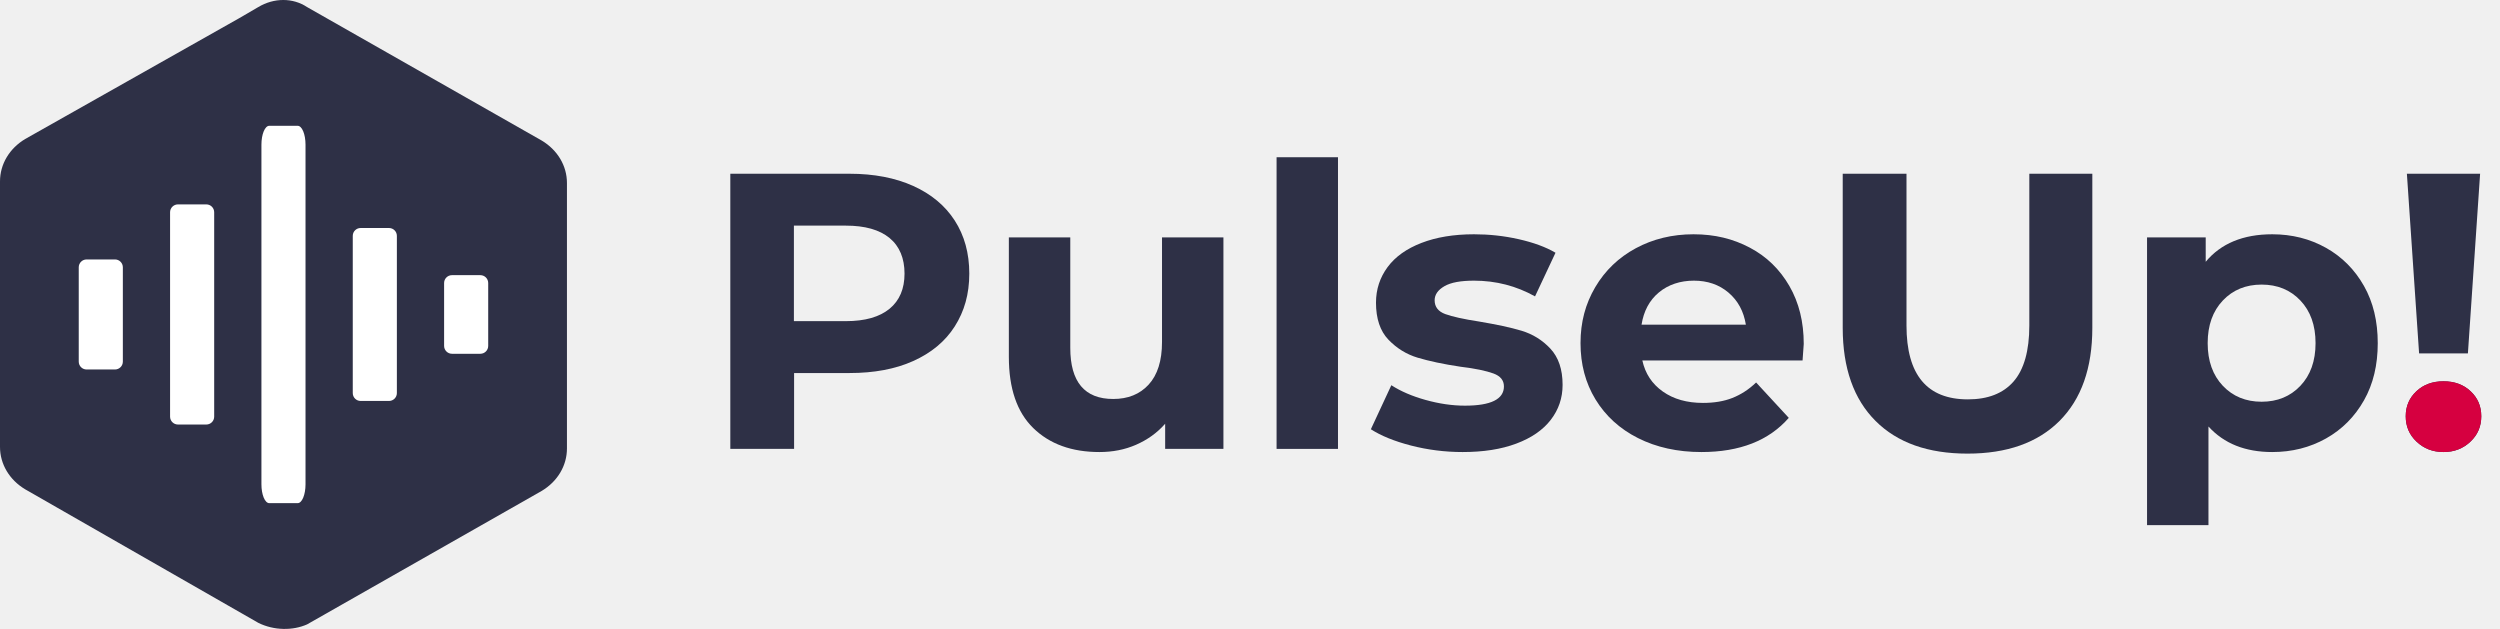
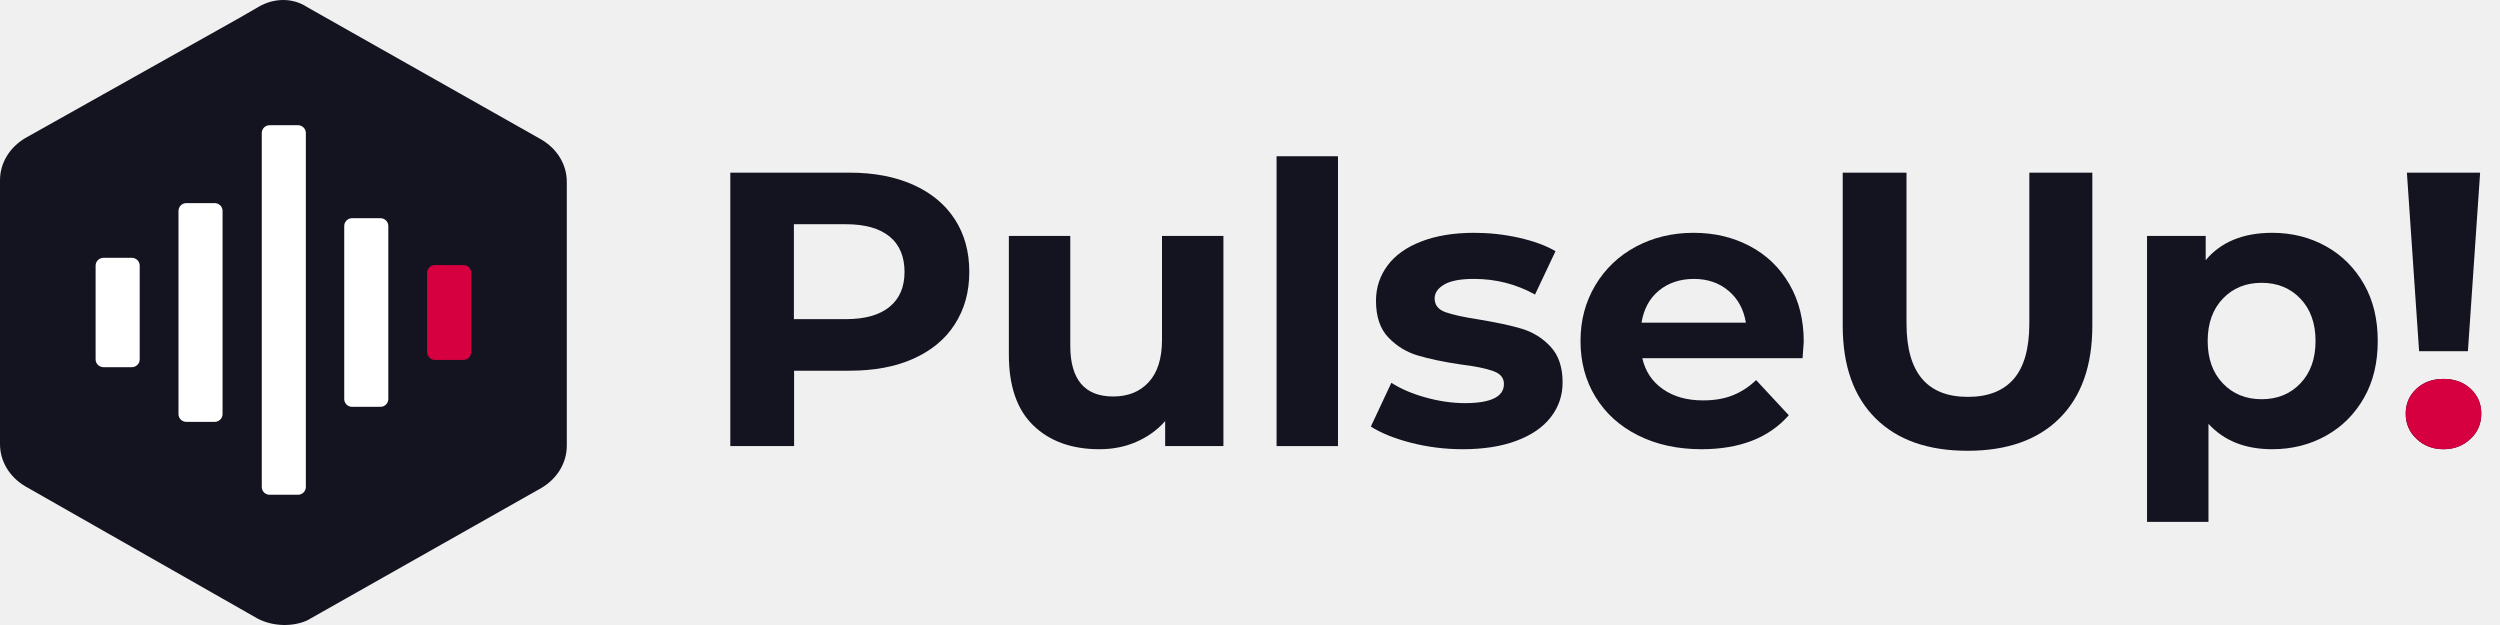
- <svg xmlns="http://www.w3.org/2000/svg" width="159" height="40" viewBox="0 0 159 40" fill="none">
-   <path d="M16.426 39.611L1.603 31.121C0.601 30.521 0 29.521 0 28.421V11.54C0 10.44 0.601 9.44 1.603 8.84L15.225 1.15L16.426 0.45C17.428 -0.15 18.63 -0.15 19.531 0.45L34.455 8.94C35.457 9.54 36.058 10.54 36.058 11.64V28.521C36.058 29.621 35.457 30.621 34.455 31.221L19.531 39.711C18.63 40.111 17.428 40.111 16.426 39.611Z" fill="#2E3046" />
-   <path d="M7.312 16.5H5.509C5.232 16.5 5.008 16.724 5.008 17V23C5.008 23.276 5.232 23.5 5.509 23.5H7.312C7.588 23.5 7.813 23.276 7.813 23V17C7.813 16.724 7.588 16.5 7.312 16.5Z" fill="white" />
-   <path d="M13.121 12.999H11.318C11.042 12.999 10.817 13.223 10.817 13.499V26.5C10.817 26.776 11.042 27 11.318 27H13.121C13.398 27 13.622 26.776 13.622 26.5V13.499C13.622 13.223 13.398 12.999 13.121 12.999Z" fill="white" />
-   <path d="M24.74 14.501H22.937C22.66 14.501 22.436 14.724 22.436 15.001V25.001C22.436 25.277 22.66 25.501 22.937 25.501H24.74C25.016 25.501 25.241 25.277 25.241 25.001V15.001C25.241 14.724 25.016 14.501 24.74 14.501Z" fill="white" />
-   <path d="M18.93 32.001H17.128C16.847 32.001 16.627 31.461 16.627 30.801V9.201C16.627 8.541 16.847 8 17.128 8H18.93C19.211 8 19.431 8.541 19.431 9.201V30.801C19.431 31.461 19.211 32.001 18.93 32.001Z" fill="white" />
-   <path d="M30.549 17.5H28.746C28.47 17.5 28.245 17.723 28.245 18V22C28.245 22.276 28.47 22.5 28.746 22.5H30.549C30.826 22.5 31.05 22.276 31.05 22V18C31.05 17.723 30.826 17.5 30.549 17.5Z" fill="white" />
-   <path d="M58.079 11.825C59.218 12.337 60.107 13.075 60.72 14.025C61.334 14.975 61.647 16.1 61.647 17.4C61.647 18.7 61.334 19.8 60.72 20.762C60.107 21.725 59.218 22.45 58.079 22.962C56.94 23.475 55.587 23.725 54.035 23.725H50.504V28.55H46.448V11.05H54.035C55.587 11.05 56.94 11.312 58.079 11.825ZM56.576 19.637C57.215 19.112 57.528 18.362 57.528 17.4C57.528 16.437 57.215 15.662 56.576 15.137C55.938 14.612 55.011 14.35 53.797 14.35H50.492V20.425H53.797C55.011 20.425 55.938 20.162 56.576 19.637Z" fill="#2E3046" />
-   <path d="M77.81 15.1V28.55H74.104V26.95C73.591 27.538 72.965 27.975 72.251 28.288C71.537 28.6 70.761 28.75 69.922 28.75C68.157 28.75 66.755 28.238 65.716 27.225C64.677 26.213 64.163 24.7 64.163 22.7V15.1H68.07V22.125C68.07 24.288 68.983 25.375 70.799 25.375C71.738 25.375 72.489 25.075 73.052 24.463C73.616 23.85 73.904 22.95 73.904 21.75V15.1H77.81Z" fill="#2E3046" />
-   <path d="M81.19 10H85.096V28.55H81.19V10Z" fill="#2E3046" />
-   <path d="M89.741 28.337C88.677 28.062 87.826 27.712 87.187 27.3L88.489 24.5C89.09 24.887 89.816 25.2 90.668 25.437C91.519 25.675 92.358 25.8 93.171 25.8C94.824 25.8 95.65 25.387 95.65 24.575C95.65 24.187 95.425 23.912 94.974 23.75C94.523 23.587 93.835 23.437 92.896 23.325C91.794 23.162 90.88 22.962 90.167 22.75C89.453 22.537 88.827 22.15 88.301 21.6C87.775 21.05 87.513 20.262 87.513 19.25C87.513 18.4 87.763 17.65 88.251 16.987C88.74 16.325 89.466 15.812 90.405 15.45C91.344 15.087 92.458 14.9 93.747 14.9C94.699 14.9 95.65 15 96.589 15.212C97.528 15.425 98.317 15.712 98.93 16.075L97.628 18.85C96.439 18.187 95.15 17.85 93.747 17.85C92.909 17.85 92.282 17.962 91.869 18.2C91.456 18.437 91.243 18.737 91.243 19.1C91.243 19.512 91.469 19.812 91.919 19.975C92.37 20.137 93.084 20.3 94.073 20.45C95.175 20.637 96.076 20.825 96.777 21.037C97.478 21.25 98.092 21.625 98.605 22.175C99.118 22.725 99.381 23.487 99.381 24.475C99.381 25.312 99.131 26.05 98.63 26.7C98.129 27.35 97.403 27.85 96.439 28.212C95.475 28.575 94.336 28.75 93.021 28.75C91.907 28.75 90.805 28.612 89.741 28.337Z" fill="#2E3046" />
-   <path d="M114.643 22.925H104.452C104.639 23.762 105.065 24.412 105.754 24.9C106.442 25.387 107.294 25.625 108.308 25.625C109.009 25.625 109.635 25.525 110.173 25.312C110.712 25.1 111.225 24.775 111.688 24.325L113.766 26.575C112.502 28.025 110.649 28.75 108.208 28.75C106.693 28.75 105.341 28.45 104.176 27.862C103.012 27.275 102.111 26.45 101.472 25.4C100.834 24.35 100.521 23.162 100.521 21.825C100.521 20.487 100.833 19.325 101.459 18.262C102.085 17.2 102.949 16.375 104.039 15.787C105.128 15.2 106.355 14.9 107.707 14.9C109.059 14.9 110.223 15.187 111.287 15.75C112.352 16.312 113.19 17.125 113.804 18.187C114.417 19.25 114.718 20.475 114.718 21.875C114.718 21.925 114.693 22.275 114.643 22.925ZM105.503 18.6C104.902 19.1 104.539 19.787 104.402 20.65H111.037C110.899 19.8 110.536 19.125 109.935 18.612C109.334 18.1 108.596 17.85 107.732 17.85C106.868 17.85 106.104 18.1 105.503 18.6Z" fill="#2E3046" />
-   <path d="M119.288 26.775C117.898 25.387 117.197 23.412 117.197 20.85V11.05H121.253V20.7C121.253 23.837 122.555 25.4 125.159 25.4C126.424 25.4 127.4 25.025 128.064 24.262C128.727 23.5 129.065 22.312 129.065 20.7V11.05H133.072V20.85C133.072 23.412 132.371 25.387 130.981 26.775C129.591 28.162 127.638 28.85 125.134 28.85C122.63 28.85 120.677 28.162 119.288 26.775Z" fill="#2E3046" />
-   <path d="M147.933 15.762C148.959 16.337 149.761 17.15 150.349 18.187C150.937 19.225 151.225 20.437 151.225 21.825C151.225 23.212 150.937 24.425 150.349 25.462C149.761 26.5 148.959 27.312 147.933 27.887C146.906 28.462 145.767 28.75 144.515 28.75C142.8 28.75 141.447 28.212 140.458 27.125V33.4H136.552V15.1H140.283V16.65C141.247 15.487 142.662 14.9 144.515 14.9C145.767 14.9 146.906 15.187 147.933 15.762ZM146.305 24.537C146.944 23.862 147.269 22.962 147.269 21.825C147.269 20.687 146.944 19.787 146.305 19.112C145.667 18.437 144.84 18.1 143.839 18.1C142.837 18.1 142.011 18.437 141.372 19.112C140.734 19.787 140.408 20.687 140.408 21.825C140.408 22.962 140.734 23.862 141.372 24.537C142.011 25.212 142.837 25.55 143.839 25.55C144.84 25.55 145.667 25.212 146.305 24.537Z" fill="#2E3046" />
-   <path d="M153.691 28.087C153.228 27.65 153.003 27.112 153.003 26.475C153.003 25.837 153.228 25.312 153.679 24.887C154.13 24.462 154.706 24.25 155.407 24.25C156.108 24.25 156.684 24.462 157.134 24.887C157.585 25.312 157.81 25.837 157.81 26.475C157.81 27.112 157.585 27.65 157.122 28.087C156.659 28.525 156.095 28.75 155.407 28.75C154.718 28.75 154.155 28.525 153.691 28.087ZM153.078 11.05H157.735L156.959 22.475H153.854L153.078 11.05Z" fill="#2E3046" />
-   <path d="M153.003 26.475C153.003 27.113 153.228 27.65 153.691 28.087C154.155 28.525 154.718 28.75 155.407 28.75C156.095 28.75 156.659 28.525 157.122 28.087C157.585 27.65 157.81 27.113 157.81 26.475C157.81 25.837 157.585 25.312 157.134 24.887C156.684 24.462 156.108 24.25 155.407 24.25C154.706 24.25 154.13 24.462 153.679 24.887C153.228 25.312 153.003 25.837 153.003 26.475Z" fill="#D60040" />
+ <svg xmlns="http://www.w3.org/2000/svg" width="160" height="40" viewBox="0 0 160 40" fill="none">
+   <g clip-path="url(#clip0_180_2)">
+     <path d="M58.444 11.825C59.591 12.338 60.485 13.075 61.102 14.025C61.72 14.975 62.035 16.1 62.035 17.4C62.035 18.7 61.72 19.8 61.102 20.762C60.485 21.725 59.591 22.45 58.444 22.962C57.298 23.475 55.937 23.725 54.375 23.725H50.822V28.55H46.74V11.05H54.375C55.937 11.05 57.298 11.312 58.444 11.825ZM56.932 19.637C57.575 19.113 57.89 18.363 57.89 17.4C57.89 16.438 57.575 15.662 56.932 15.137C56.29 14.613 55.358 14.35 54.136 14.35H50.809V20.425H54.136C55.358 20.425 56.29 20.163 56.932 19.637Z" fill="#131420" />
+     <path d="M78.299 15.1V28.55H74.57V26.95C74.053 27.538 73.424 27.975 72.706 28.288C71.987 28.6 71.206 28.75 70.362 28.75C68.586 28.75 67.175 28.238 66.129 27.225C65.083 26.213 64.567 24.7 64.567 22.7V15.1H68.498V22.125C68.498 24.288 69.417 25.375 71.244 25.375C72.189 25.375 72.945 25.075 73.512 24.463C74.079 23.85 74.368 22.95 74.368 21.75V15.1H78.299Z" fill="#131420" />
+     <path d="M81.701 10H85.631V28.55H81.701V10Z" fill="#131420" />
+     <path d="M90.305 28.337C89.235 28.062 88.378 27.712 87.735 27.3L89.046 24.5C89.65 24.887 90.381 25.2 91.238 25.437C92.094 25.675 92.939 25.8 93.757 25.8C95.42 25.8 96.252 25.387 96.252 24.575C96.252 24.187 96.025 23.912 95.572 23.75C95.118 23.587 94.425 23.437 93.48 23.325C92.372 23.162 91.452 22.962 90.734 22.75C90.016 22.537 89.386 22.15 88.857 21.6C88.328 21.05 88.063 20.262 88.063 19.25C88.063 18.4 88.315 17.65 88.806 16.987C89.298 16.325 90.028 15.812 90.973 15.45C91.918 15.087 93.039 14.9 94.337 14.9C95.294 14.9 96.252 15 97.197 15.212C98.142 15.425 98.935 15.712 99.553 16.075L98.242 18.85C97.046 18.187 95.748 17.85 94.337 17.85C93.493 17.85 92.863 17.962 92.447 18.2C92.031 18.437 91.817 18.737 91.817 19.1C91.817 19.512 92.044 19.812 92.498 19.975C92.951 20.137 93.669 20.3 94.665 20.45C95.773 20.637 96.68 20.825 97.386 21.037C98.091 21.25 98.709 21.625 99.225 22.175C99.742 22.725 100.006 23.487 100.006 24.475C100.006 25.312 99.754 26.05 99.25 26.7C98.746 27.35 98.016 27.85 97.046 28.212C96.076 28.575 94.929 28.75 93.606 28.75C92.485 28.75 91.376 28.612 90.305 28.337Z" fill="#131420" />
+     <path d="M115.364 22.925H105.109C105.298 23.762 105.726 24.412 106.419 24.9C107.112 25.387 107.969 25.625 108.989 25.625C109.695 25.625 110.324 25.525 110.866 25.312C111.408 25.1 111.924 24.775 112.391 24.325L114.482 26.575C113.21 28.025 111.345 28.75 108.888 28.75C107.364 28.75 106.003 28.45 104.832 27.862C103.66 27.275 102.753 26.45 102.11 25.4C101.468 24.35 101.153 23.162 101.153 21.825C101.153 20.487 101.468 19.325 102.098 18.262C102.728 17.2 103.597 16.375 104.693 15.787C105.789 15.2 107.024 14.9 108.384 14.9C109.745 14.9 110.917 15.187 111.987 15.75C113.058 16.312 113.902 17.125 114.52 18.187C115.137 19.25 115.439 20.475 115.439 21.875C115.439 21.925 115.414 22.275 115.364 22.925ZM106.167 18.6C105.562 19.1 105.197 19.787 105.058 20.65H111.736C111.597 19.8 111.232 19.125 110.627 18.612C110.022 18.1 109.279 17.85 108.41 17.85C107.54 17.85 106.772 18.1 106.167 18.6Z" fill="#131420" />
+     <path d="M120.038 26.775C118.64 25.387 117.934 23.413 117.934 20.85V11.05H122.016V20.7C122.016 23.837 123.326 25.4 125.947 25.4C127.219 25.4 128.202 25.025 128.87 24.262C129.537 23.5 129.877 22.312 129.877 20.7V11.05H133.909V20.85C133.909 23.413 133.203 25.387 131.805 26.775C130.407 28.163 128.441 28.85 125.921 28.85C123.402 28.85 121.436 28.163 120.038 26.775Z" fill="#131420" />
+     <path d="M148.863 15.762C149.896 16.337 150.702 17.15 151.295 18.187C151.887 19.225 152.176 20.437 152.176 21.825C152.176 23.212 151.887 24.425 151.295 25.462C150.702 26.5 149.896 27.312 148.863 27.887C147.83 28.462 146.684 28.75 145.424 28.75C143.698 28.75 142.337 28.212 141.342 27.125V33.4H137.411V15.1H141.165V16.65C142.136 15.487 143.559 14.9 145.424 14.9C146.684 14.9 147.83 15.187 148.863 15.762ZM147.225 24.537C147.868 23.862 148.195 22.962 148.195 21.825C148.195 20.687 147.868 19.787 147.225 19.112C146.583 18.437 145.751 18.1 144.743 18.1C143.736 18.1 142.904 18.437 142.262 19.112C141.619 19.787 141.291 20.687 141.291 21.825C141.291 22.962 141.619 23.862 142.262 24.537C142.904 25.212 143.736 25.55 144.743 25.55C145.751 25.55 146.583 25.212 147.225 24.537Z" fill="#131420" />
+     <path d="M154.658 28.087C154.192 27.65 153.965 27.113 153.965 26.475C153.965 25.837 154.192 25.312 154.646 24.887C155.099 24.462 155.679 24.25 156.384 24.25C157.09 24.25 157.669 24.462 158.123 24.887C158.576 25.312 158.803 25.837 158.803 26.475C158.803 27.113 158.576 27.65 158.11 28.087C157.644 28.525 157.077 28.75 156.384 28.75C155.691 28.75 155.124 28.525 154.658 28.087ZM154.041 11.05H158.728L157.946 22.475H154.822L154.041 11.05Z" fill="#131420" />
+     <path d="M153.965 26.475C153.965 27.113 154.192 27.65 154.658 28.087C155.124 28.525 155.691 28.75 156.384 28.75C157.077 28.75 157.644 28.525 158.11 28.087C158.576 27.65 158.803 27.113 158.803 26.475C158.803 25.837 158.576 25.312 158.123 24.887C157.669 24.462 157.09 24.25 156.384 24.25C155.679 24.25 155.099 24.462 154.646 24.887C154.192 25.312 153.965 25.837 153.965 26.475Z" fill="#D60040" />
+     <path d="M16.526 39.611L1.612 31.121C0.605 30.521 0 29.521 0 28.421V11.54C0 10.44 0.605 9.44 1.612 8.84L15.316 1.15L16.526 0.45C17.533 -0.15 18.742 -0.15 19.649 0.45L34.663 8.94C35.671 9.54 36.275 10.54 36.275 11.64V28.521C36.275 29.621 35.671 30.621 34.663 31.221L19.649 39.712C18.742 40.111 17.533 40.111 16.526 39.611Z" fill="#131420" />
+     <path d="M8.437 16.5H6.623C6.345 16.5 6.119 16.724 6.119 17V23C6.119 23.276 6.345 23.5 6.623 23.5H8.437C8.715 23.5 8.941 23.276 8.941 23V17C8.941 16.724 8.715 16.5 8.437 16.5Z" fill="white" />
+     <path d="M13.741 12.999H11.927C11.648 12.999 11.423 13.223 11.423 13.499V26.5C11.423 26.776 11.648 27 11.927 27H13.741C14.019 27 14.244 26.776 14.244 26.5V13.499C14.244 13.223 14.019 12.999 13.741 12.999Z" fill="white" />
+     <path d="M24.348 13.964H22.535C22.256 13.964 22.031 14.188 22.031 14.464V25.537C22.031 25.813 22.256 26.037 22.535 26.037H24.348C24.627 26.037 24.852 25.813 24.852 25.537V14.464C24.852 14.188 24.627 13.964 24.348 13.964Z" fill="white" />
+     <path d="M19.07 8.013H17.257C16.979 8.013 16.753 8.237 16.753 8.513V31.165C16.753 31.441 16.979 31.665 17.257 31.665H19.07C19.349 31.665 19.574 31.441 19.574 31.165V8.513C19.574 8.237 19.349 8.013 19.07 8.013Z" fill="white" />
+     <path d="M29.653 16.963H27.839C27.561 16.963 27.335 17.187 27.335 17.463V22.536C27.335 22.812 27.561 23.036 27.839 23.036H29.653C29.931 23.036 30.156 22.812 30.156 22.536V17.463C30.156 17.187 29.931 16.963 29.653 16.963Z" fill="#D60040" />
+   </g>
+   <defs>
+     <clipPath id="clip0_180_2">
+       <rect width="160" height="40" fill="white" />
+     </clipPath>
+   </defs>
</svg>
